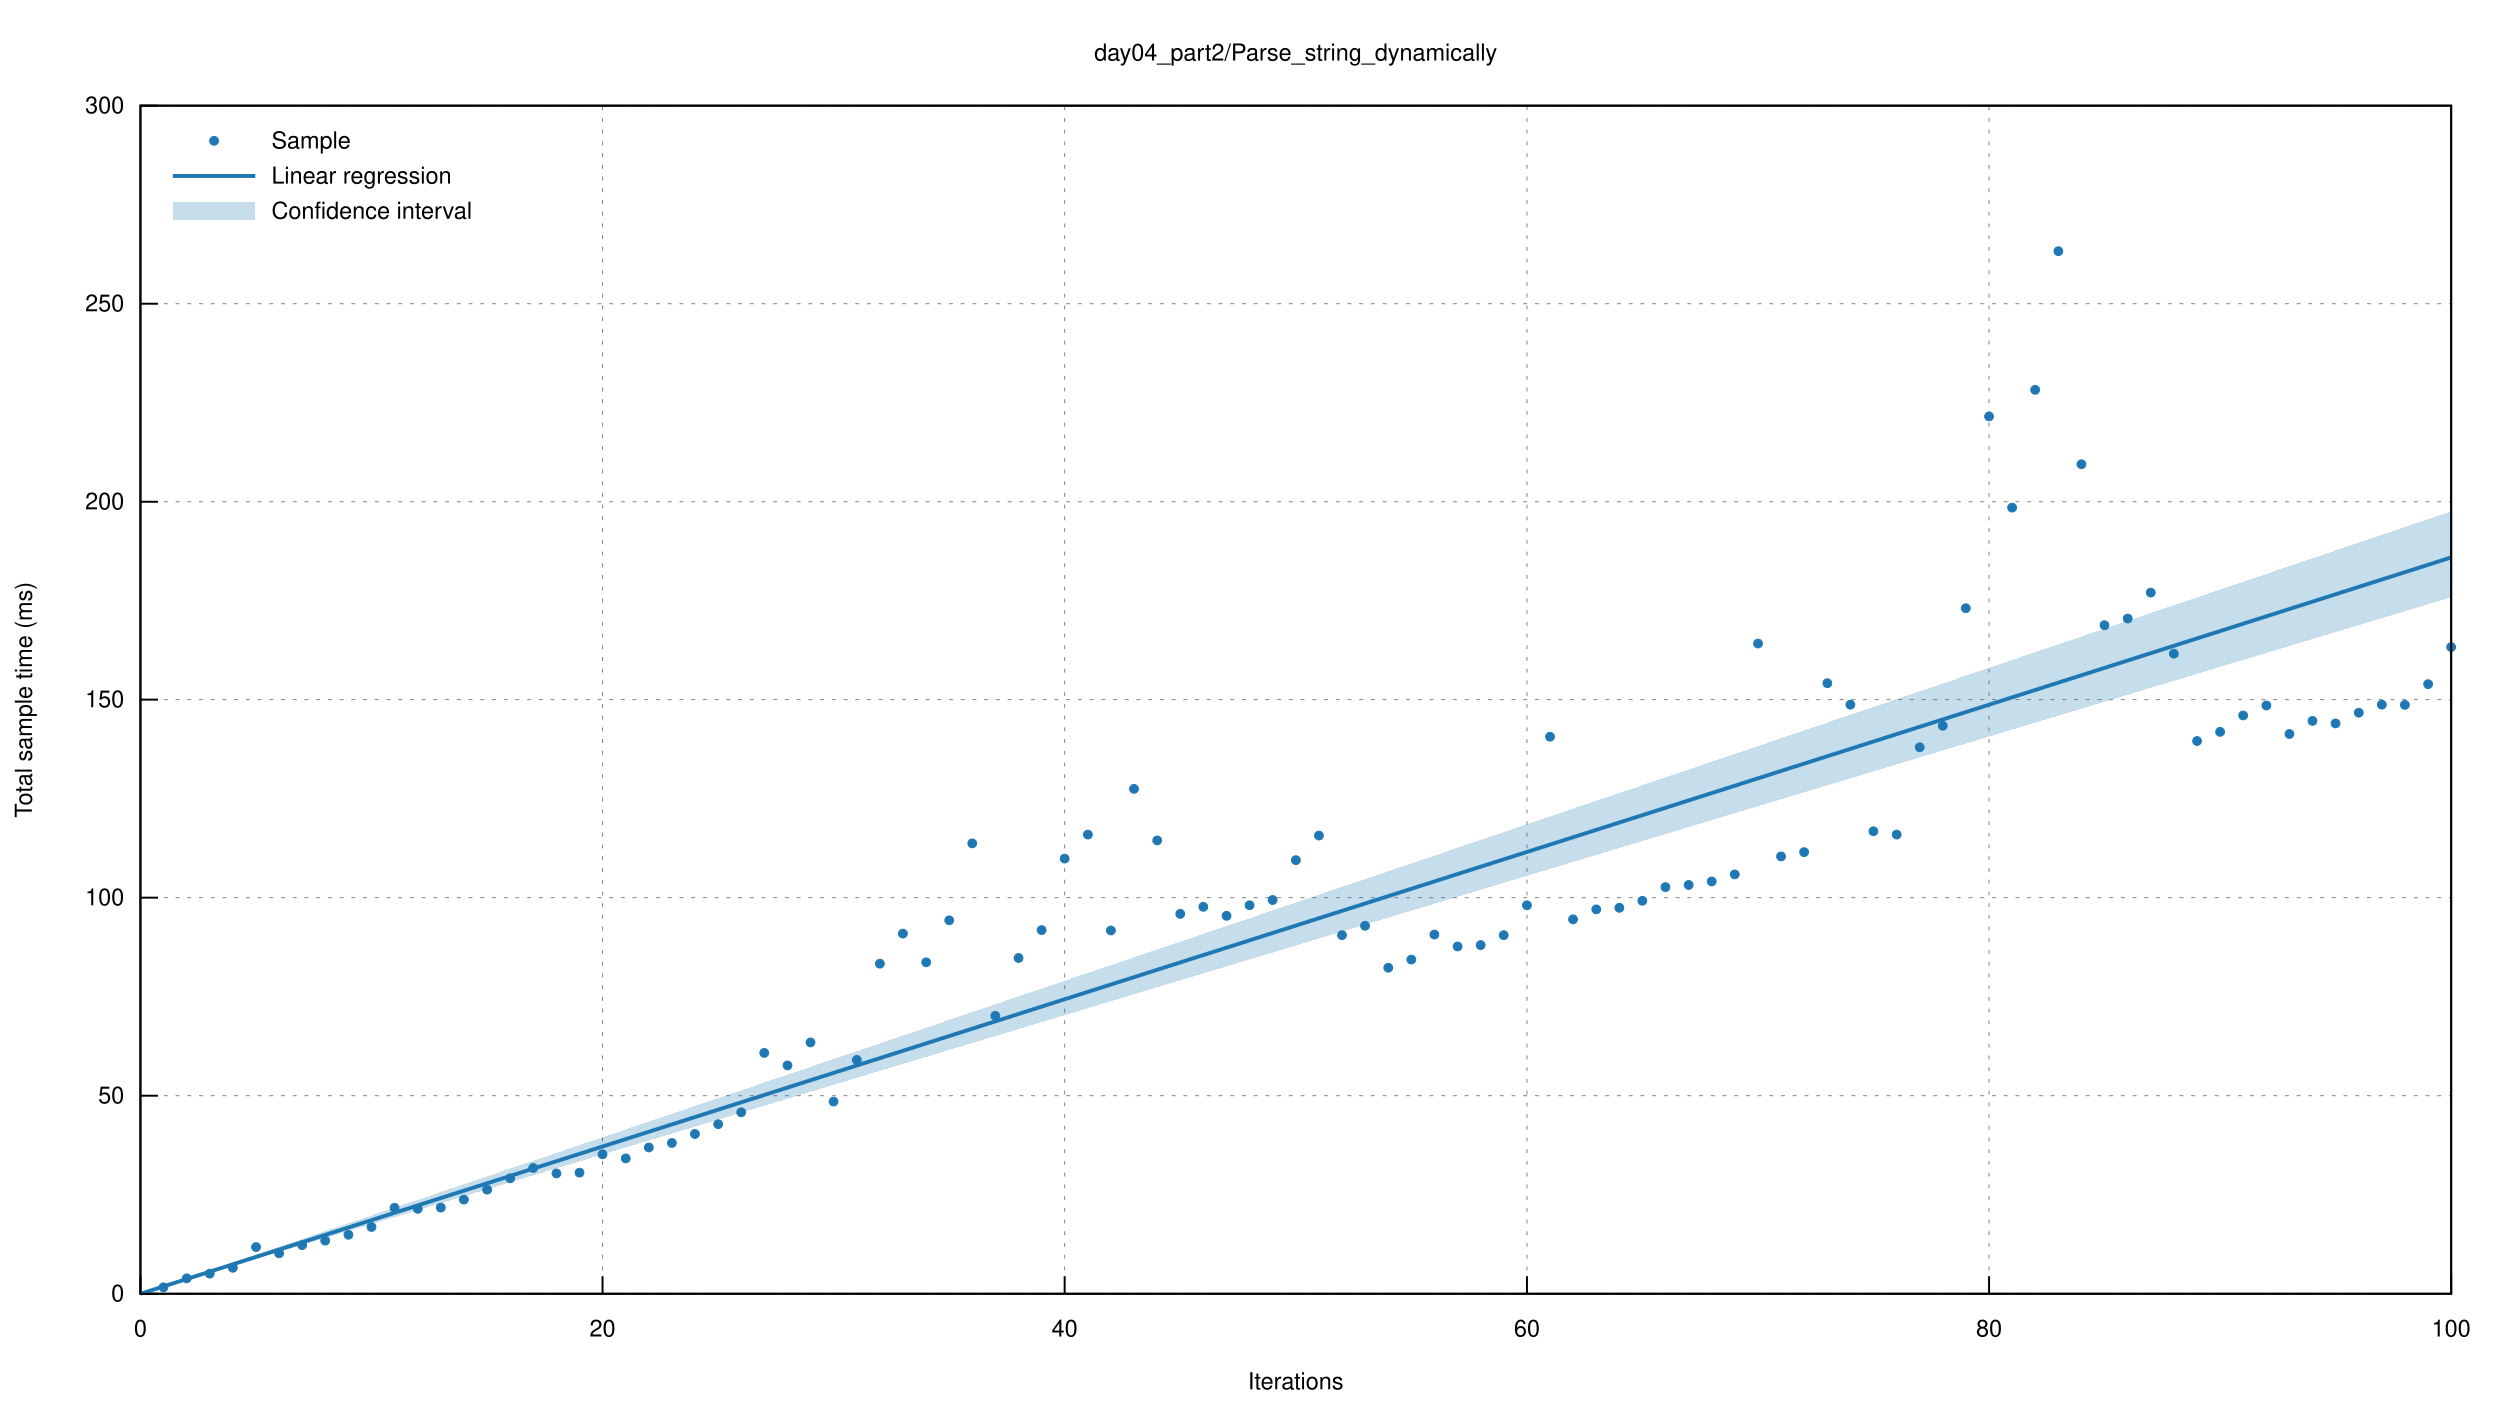
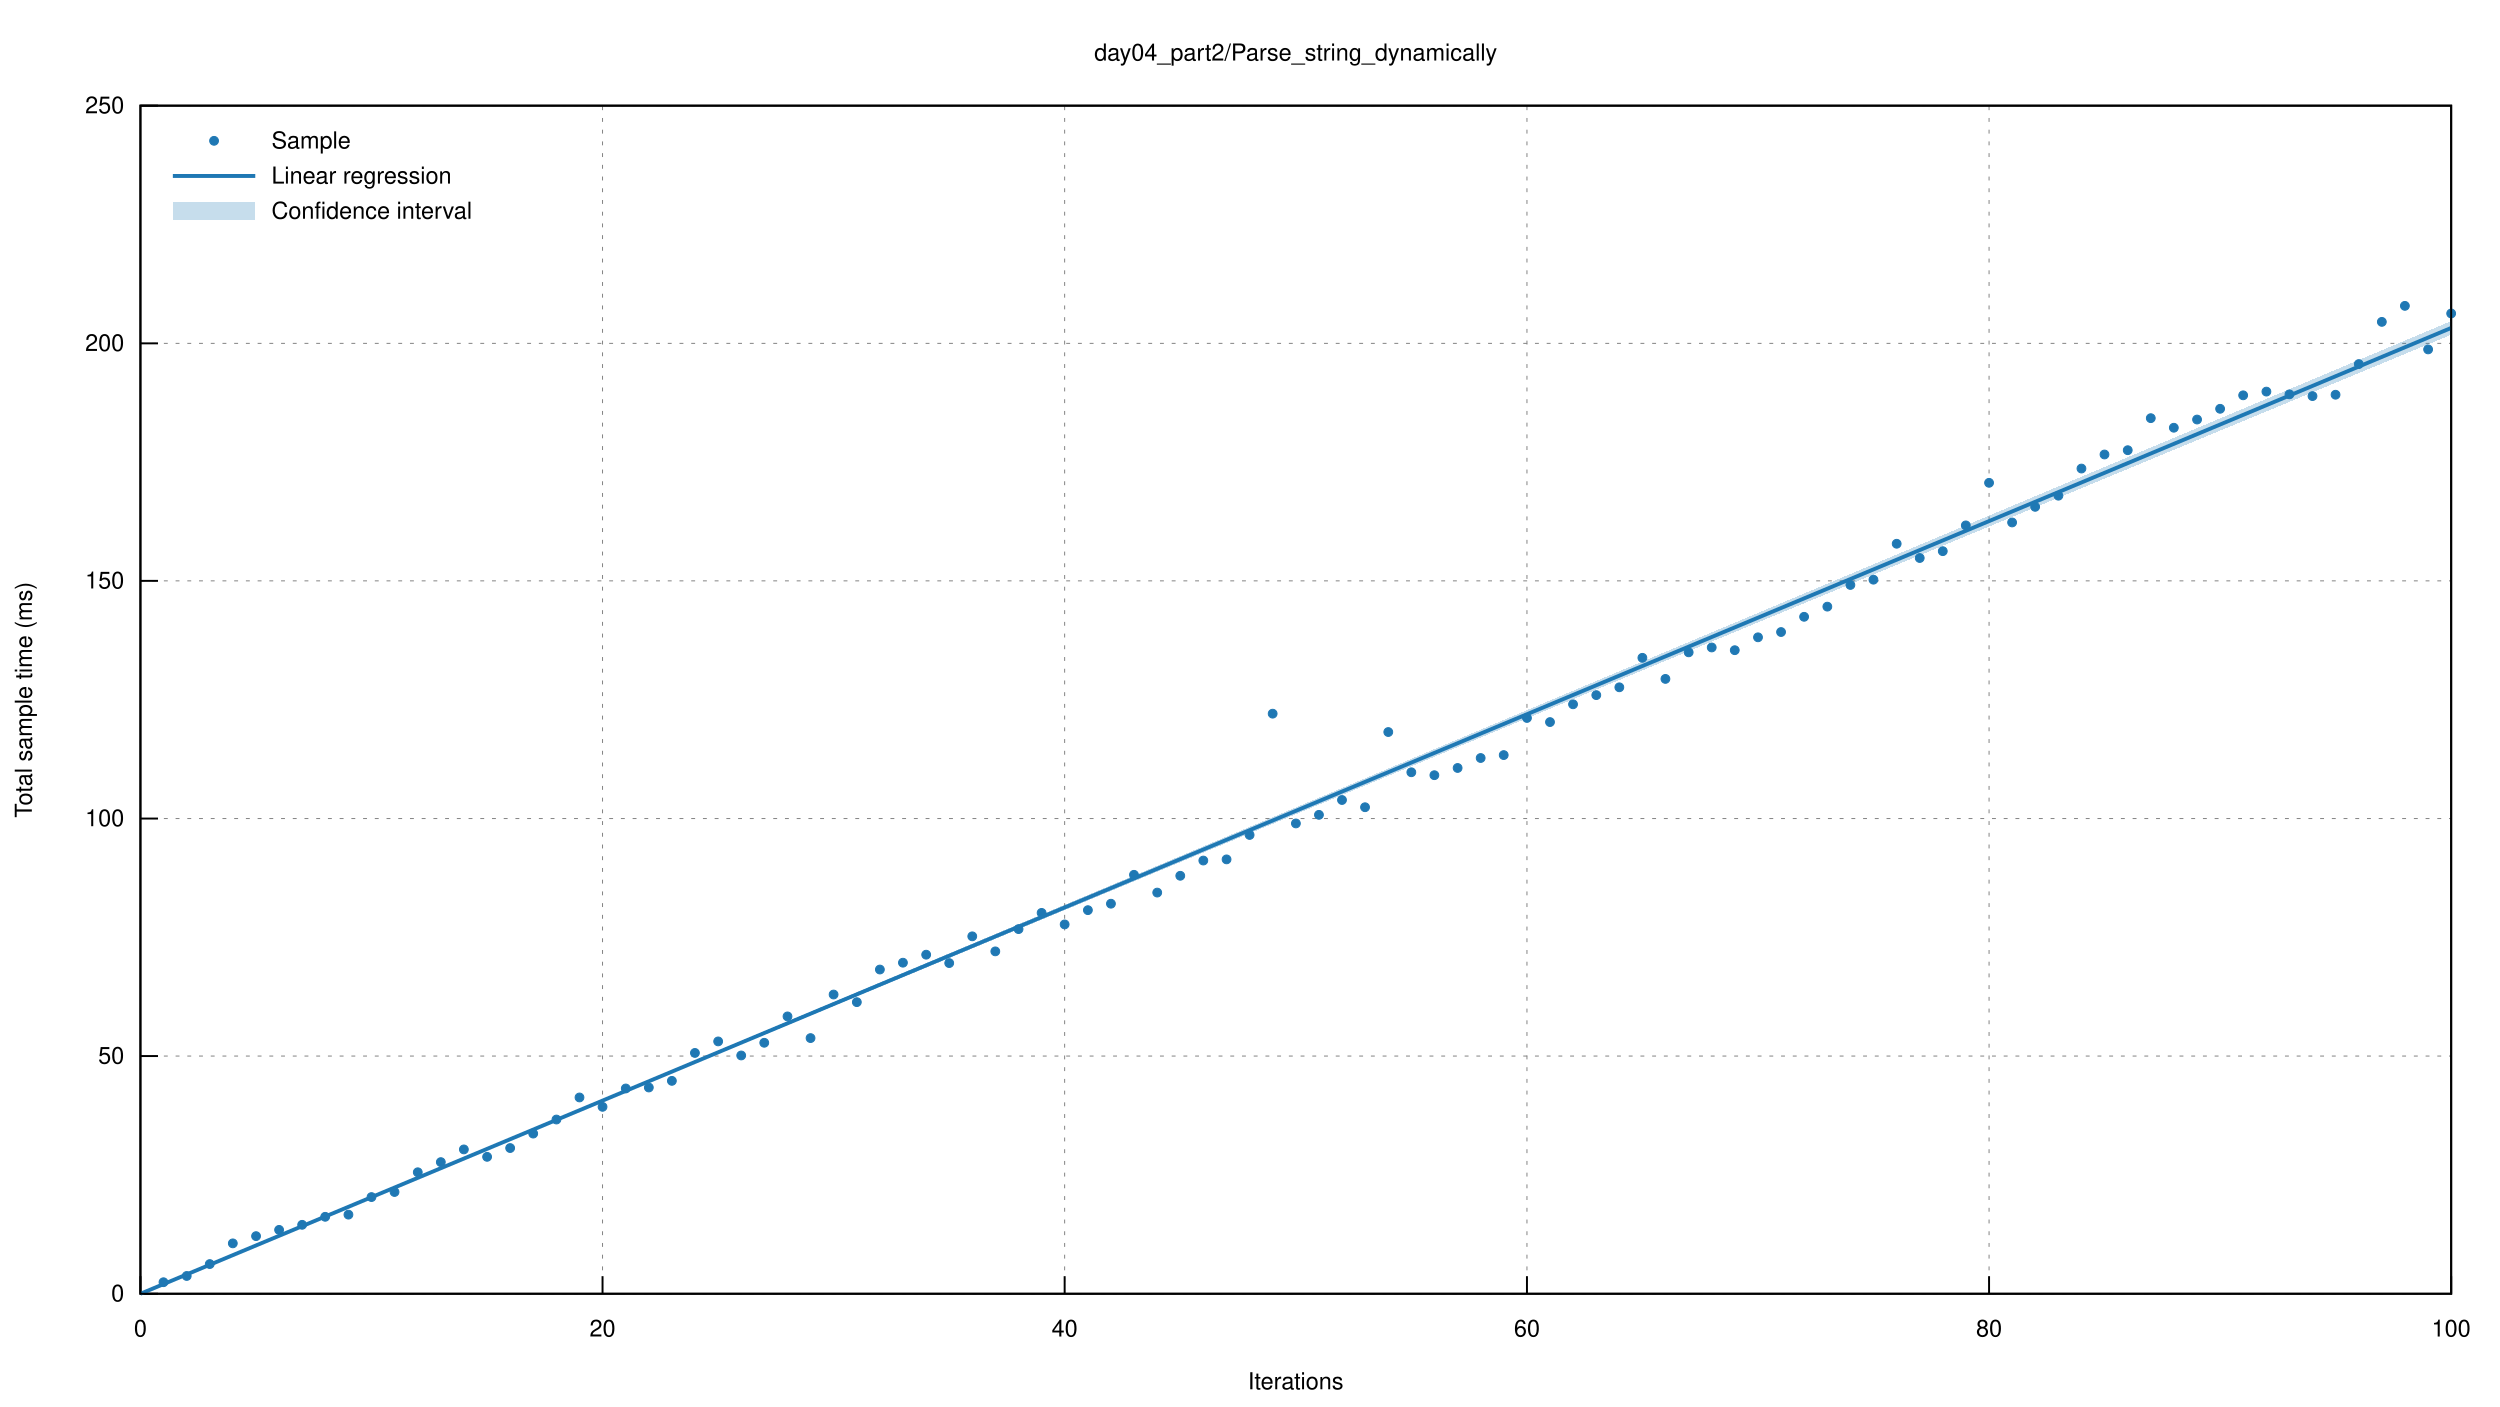
<svg xmlns="http://www.w3.org/2000/svg" xmlns:xlink="http://www.w3.org/1999/xlink" viewBox="0 0 1280 720">
  <g id="gnuplot_canvas">
    <rect x="0" y="0" width="1280" height="720" fill="none" />
    <defs>
      <circle id="gpDot" r="0.5" stroke-width="0.5" stroke="currentColor" />
      <path id="gpPt0" stroke-width="0.222" stroke="currentColor" d="M-1,0 h2 M0,-1 v2" />
      <path id="gpPt1" stroke-width="0.222" stroke="currentColor" d="M-1,-1 L1,1 M1,-1 L-1,1" />
      <path id="gpPt2" stroke-width="0.222" stroke="currentColor" d="M-1,0 L1,0 M0,-1 L0,1 M-1,-1 L1,1 M-1,1 L1,-1" />
      <rect id="gpPt3" stroke-width="0.222" stroke="currentColor" x="-1" y="-1" width="2" height="2" />
      <rect id="gpPt4" stroke-width="0.222" stroke="currentColor" fill="currentColor" x="-1" y="-1" width="2" height="2" />
      <circle id="gpPt5" stroke-width="0.222" stroke="currentColor" cx="0" cy="0" r="1" />
      <use xlink:href="#gpPt5" id="gpPt6" fill="currentColor" stroke="none" />
      <path id="gpPt7" stroke-width="0.222" stroke="currentColor" d="M0,-1.33 L-1.33,0.67 L1.33,0.67 z" />
      <use xlink:href="#gpPt7" id="gpPt8" fill="currentColor" stroke="none" />
      <use xlink:href="#gpPt7" id="gpPt9" stroke="currentColor" transform="rotate(180)" />
      <use xlink:href="#gpPt9" id="gpPt10" fill="currentColor" stroke="none" />
      <use xlink:href="#gpPt3" id="gpPt11" stroke="currentColor" transform="rotate(45)" />
      <use xlink:href="#gpPt11" id="gpPt12" fill="currentColor" stroke="none" />
      <path id="gpPt13" stroke-width="0.222" stroke="currentColor" d="M0,1.330 L1.265,0.411 L0.782,-1.067 L-0.782,-1.076 L-1.265,0.411 z" />
      <use xlink:href="#gpPt13" id="gpPt14" fill="currentColor" stroke="none" />
      <filter id="textbox" filterUnits="objectBoundingBox" x="0" y="0" height="1" width="1">
        <feFlood flood-color="white" flood-opacity="1" result="bgnd" />
        <feComposite in="SourceGraphic" in2="bgnd" operator="atop" />
      </filter>
      <filter id="greybox" filterUnits="objectBoundingBox" x="0" y="0" height="1" width="1">
        <feFlood flood-color="lightgrey" flood-opacity="1" result="grey" />
        <feComposite in="SourceGraphic" in2="grey" operator="atop" />
      </filter>
    </defs>
    <g fill="none" color="white" stroke="currentColor" stroke-width="1.00" stroke-linecap="butt" stroke-linejoin="miter">
</g>
    <g fill="none" color="black" stroke="currentColor" stroke-width="1.00" stroke-linecap="butt" stroke-linejoin="miter">
</g>
    <g fill="none" color="black" stroke="black" stroke-width="0.50" stroke-linecap="butt" stroke-linejoin="miter">
</g>
    <g fill="none" color="gray" stroke="currentColor" stroke-width="0.50" stroke-linecap="butt" stroke-linejoin="miter">
      <path stroke="gray" stroke-dasharray="2,4" class="gridline" d="M71.9,662.4 L1255.0,662.4  " />
    </g>
    <g fill="none" color="gray" stroke="gray" stroke-width="1.00" stroke-linecap="butt" stroke-linejoin="miter">
</g>
    <g fill="none" color="black" stroke="currentColor" stroke-width="1.00" stroke-linecap="butt" stroke-linejoin="miter">
      <path stroke="black" d="M71.9,662.4 L80.9,662.4  " />
      <g transform="translate(63.6,666.3)" stroke="none" fill="black" font-family="Helvetica" font-size="12.00" text-anchor="end">
        <text>
          <tspan font-family="Helvetica"> 0</tspan>
        </text>
      </g>
    </g>
    <g fill="none" color="black" stroke="currentColor" stroke-width="1.00" stroke-linecap="butt" stroke-linejoin="miter">
</g>
    <g fill="none" color="black" stroke="black" stroke-width="0.50" stroke-linecap="butt" stroke-linejoin="miter">
</g>
    <g fill="none" color="gray" stroke="currentColor" stroke-width="0.50" stroke-linecap="butt" stroke-linejoin="miter">
-       <path stroke="gray" stroke-dasharray="2,4" class="gridline" d="M71.9,561.0 L1255.0,561.0  " />
-     </g>
-     <g fill="none" color="gray" stroke="gray" stroke-width="1.00" stroke-linecap="butt" stroke-linejoin="miter">
- </g>
-     <g fill="none" color="black" stroke="currentColor" stroke-width="1.00" stroke-linecap="butt" stroke-linejoin="miter">
-       <path stroke="black" d="M71.9,561.0 L80.9,561.0  " />
-       <g transform="translate(63.6,564.9)" stroke="none" fill="black" font-family="Helvetica" font-size="12.00" text-anchor="end">
+       <path stroke="gray" stroke-dasharray="2,4" class="gridline" d="M71.9,540.7 L1255.0,540.7  " />
+     </g>
+     <g fill="none" color="gray" stroke="gray" stroke-width="1.00" stroke-linecap="butt" stroke-linejoin="miter">
+ </g>
+     <g fill="none" color="black" stroke="currentColor" stroke-width="1.00" stroke-linecap="butt" stroke-linejoin="miter">
+       <path stroke="black" d="M71.9,540.7 L80.9,540.7  " />
+       <g transform="translate(63.6,544.6)" stroke="none" fill="black" font-family="Helvetica" font-size="12.00" text-anchor="end">
        <text>
          <tspan font-family="Helvetica"> 50</tspan>
        </text>
      </g>
    </g>
    <g fill="none" color="black" stroke="currentColor" stroke-width="1.00" stroke-linecap="butt" stroke-linejoin="miter">
</g>
    <g fill="none" color="black" stroke="black" stroke-width="0.50" stroke-linecap="butt" stroke-linejoin="miter">
</g>
    <g fill="none" color="gray" stroke="currentColor" stroke-width="0.50" stroke-linecap="butt" stroke-linejoin="miter">
-       <path stroke="gray" stroke-dasharray="2,4" class="gridline" d="M71.9,459.6 L1255.0,459.6  " />
-     </g>
-     <g fill="none" color="gray" stroke="gray" stroke-width="1.00" stroke-linecap="butt" stroke-linejoin="miter">
- </g>
-     <g fill="none" color="black" stroke="currentColor" stroke-width="1.00" stroke-linecap="butt" stroke-linejoin="miter">
-       <path stroke="black" d="M71.9,459.6 L80.9,459.6  " />
-       <g transform="translate(63.6,463.5)" stroke="none" fill="black" font-family="Helvetica" font-size="12.00" text-anchor="end">
+       <path stroke="gray" stroke-dasharray="2,4" class="gridline" d="M71.9,419.1 L1255.0,419.1  " />
+     </g>
+     <g fill="none" color="gray" stroke="gray" stroke-width="1.00" stroke-linecap="butt" stroke-linejoin="miter">
+ </g>
+     <g fill="none" color="black" stroke="currentColor" stroke-width="1.00" stroke-linecap="butt" stroke-linejoin="miter">
+       <path stroke="black" d="M71.9,419.1 L80.9,419.1  " />
+       <g transform="translate(63.6,423.0)" stroke="none" fill="black" font-family="Helvetica" font-size="12.00" text-anchor="end">
        <text>
          <tspan font-family="Helvetica"> 100</tspan>
        </text>
      </g>
    </g>
    <g fill="none" color="black" stroke="currentColor" stroke-width="1.00" stroke-linecap="butt" stroke-linejoin="miter">
</g>
    <g fill="none" color="black" stroke="black" stroke-width="0.50" stroke-linecap="butt" stroke-linejoin="miter">
</g>
    <g fill="none" color="gray" stroke="currentColor" stroke-width="0.50" stroke-linecap="butt" stroke-linejoin="miter">
-       <path stroke="gray" stroke-dasharray="2,4" class="gridline" d="M71.9,358.2 L1255.0,358.2  " />
-     </g>
-     <g fill="none" color="gray" stroke="gray" stroke-width="1.00" stroke-linecap="butt" stroke-linejoin="miter">
- </g>
-     <g fill="none" color="black" stroke="currentColor" stroke-width="1.00" stroke-linecap="butt" stroke-linejoin="miter">
-       <path stroke="black" d="M71.9,358.2 L80.9,358.2  " />
-       <g transform="translate(63.6,362.1)" stroke="none" fill="black" font-family="Helvetica" font-size="12.00" text-anchor="end">
+       <path stroke="gray" stroke-dasharray="2,4" class="gridline" d="M71.9,297.4 L1255.0,297.4  " />
+     </g>
+     <g fill="none" color="gray" stroke="gray" stroke-width="1.00" stroke-linecap="butt" stroke-linejoin="miter">
+ </g>
+     <g fill="none" color="black" stroke="currentColor" stroke-width="1.00" stroke-linecap="butt" stroke-linejoin="miter">
+       <path stroke="black" d="M71.9,297.4 L80.9,297.4  " />
+       <g transform="translate(63.6,301.3)" stroke="none" fill="black" font-family="Helvetica" font-size="12.00" text-anchor="end">
        <text>
          <tspan font-family="Helvetica"> 150</tspan>
        </text>
      </g>
    </g>
    <g fill="none" color="black" stroke="currentColor" stroke-width="1.00" stroke-linecap="butt" stroke-linejoin="miter">
</g>
    <g fill="none" color="black" stroke="black" stroke-width="0.50" stroke-linecap="butt" stroke-linejoin="miter">
</g>
    <g fill="none" color="gray" stroke="currentColor" stroke-width="0.50" stroke-linecap="butt" stroke-linejoin="miter">
-       <path stroke="gray" stroke-dasharray="2,4" class="gridline" d="M71.9,256.9 L1255.0,256.9  " />
-     </g>
-     <g fill="none" color="gray" stroke="gray" stroke-width="1.00" stroke-linecap="butt" stroke-linejoin="miter">
- </g>
-     <g fill="none" color="black" stroke="currentColor" stroke-width="1.00" stroke-linecap="butt" stroke-linejoin="miter">
-       <path stroke="black" d="M71.9,256.9 L80.9,256.9  " />
-       <g transform="translate(63.6,260.8)" stroke="none" fill="black" font-family="Helvetica" font-size="12.00" text-anchor="end">
+       <path stroke="gray" stroke-dasharray="2,4" class="gridline" d="M71.9,175.8 L1255.0,175.8  " />
+     </g>
+     <g fill="none" color="gray" stroke="gray" stroke-width="1.00" stroke-linecap="butt" stroke-linejoin="miter">
+ </g>
+     <g fill="none" color="black" stroke="currentColor" stroke-width="1.00" stroke-linecap="butt" stroke-linejoin="miter">
+       <path stroke="black" d="M71.9,175.8 L80.9,175.8  " />
+       <g transform="translate(63.6,179.7)" stroke="none" fill="black" font-family="Helvetica" font-size="12.00" text-anchor="end">
        <text>
          <tspan font-family="Helvetica"> 200</tspan>
-         </text>
-       </g>
-     </g>
-     <g fill="none" color="black" stroke="currentColor" stroke-width="1.00" stroke-linecap="butt" stroke-linejoin="miter">
- </g>
-     <g fill="none" color="black" stroke="black" stroke-width="0.50" stroke-linecap="butt" stroke-linejoin="miter">
- </g>
-     <g fill="none" color="gray" stroke="currentColor" stroke-width="0.50" stroke-linecap="butt" stroke-linejoin="miter">
-       <path stroke="gray" stroke-dasharray="2,4" class="gridline" d="M71.9,155.5 L1255.0,155.5  " />
-     </g>
-     <g fill="none" color="gray" stroke="gray" stroke-width="1.00" stroke-linecap="butt" stroke-linejoin="miter">
- </g>
-     <g fill="none" color="black" stroke="currentColor" stroke-width="1.00" stroke-linecap="butt" stroke-linejoin="miter">
-       <path stroke="black" d="M71.9,155.5 L80.9,155.5  " />
-       <g transform="translate(63.6,159.4)" stroke="none" fill="black" font-family="Helvetica" font-size="12.00" text-anchor="end">
-         <text>
-           <tspan font-family="Helvetica"> 250</tspan>
        </text>
      </g>
    </g>
    <g fill="none" color="black" stroke="currentColor" stroke-width="1.00" stroke-linecap="butt" stroke-linejoin="miter">
</g>
    <g fill="none" color="black" stroke="black" stroke-width="0.50" stroke-linecap="butt" stroke-linejoin="miter">
</g>
    <g fill="none" color="gray" stroke="currentColor" stroke-width="0.50" stroke-linecap="butt" stroke-linejoin="miter">
      <path stroke="gray" stroke-dasharray="2,4" class="gridline" d="M71.9,54.1 L1255.0,54.1  " />
    </g>
    <g fill="none" color="gray" stroke="gray" stroke-width="1.00" stroke-linecap="butt" stroke-linejoin="miter">
</g>
    <g fill="none" color="black" stroke="currentColor" stroke-width="1.00" stroke-linecap="butt" stroke-linejoin="miter">
      <path stroke="black" d="M71.9,54.1 L80.9,54.1  " />
      <g transform="translate(63.6,58.0)" stroke="none" fill="black" font-family="Helvetica" font-size="12.00" text-anchor="end">
        <text>
-           <tspan font-family="Helvetica"> 300</tspan>
+           <tspan font-family="Helvetica"> 250</tspan>
        </text>
      </g>
    </g>
    <g fill="none" color="black" stroke="currentColor" stroke-width="1.00" stroke-linecap="butt" stroke-linejoin="miter">
</g>
    <g fill="none" color="black" stroke="black" stroke-width="0.50" stroke-linecap="butt" stroke-linejoin="miter">
</g>
    <g fill="none" color="gray" stroke="currentColor" stroke-width="0.50" stroke-linecap="butt" stroke-linejoin="miter">
      <path stroke="gray" stroke-dasharray="2,4" class="gridline" d="M71.9,662.4 L71.9,54.1  " />
    </g>
    <g fill="none" color="gray" stroke="gray" stroke-width="1.00" stroke-linecap="butt" stroke-linejoin="miter">
</g>
    <g fill="none" color="black" stroke="currentColor" stroke-width="1.00" stroke-linecap="butt" stroke-linejoin="miter">
      <path stroke="black" d="M71.9,662.4 L71.9,653.4  " />
      <g transform="translate(71.9,684.3)" stroke="none" fill="black" font-family="Helvetica" font-size="12.00" text-anchor="middle">
        <text>
          <tspan font-family="Helvetica"> 0</tspan>
        </text>
      </g>
    </g>
    <g fill="none" color="black" stroke="currentColor" stroke-width="1.00" stroke-linecap="butt" stroke-linejoin="miter">
</g>
    <g fill="none" color="black" stroke="black" stroke-width="0.50" stroke-linecap="butt" stroke-linejoin="miter">
</g>
    <g fill="none" color="gray" stroke="currentColor" stroke-width="0.50" stroke-linecap="butt" stroke-linejoin="miter">
      <path stroke="gray" stroke-dasharray="2,4" class="gridline" d="M308.5,662.4 L308.5,54.1  " />
    </g>
    <g fill="none" color="gray" stroke="gray" stroke-width="1.00" stroke-linecap="butt" stroke-linejoin="miter">
</g>
    <g fill="none" color="black" stroke="currentColor" stroke-width="1.00" stroke-linecap="butt" stroke-linejoin="miter">
      <path stroke="black" d="M308.5,662.4 L308.5,653.4  " />
      <g transform="translate(308.5,684.3)" stroke="none" fill="black" font-family="Helvetica" font-size="12.00" text-anchor="middle">
        <text>
          <tspan font-family="Helvetica"> 20</tspan>
        </text>
      </g>
    </g>
    <g fill="none" color="black" stroke="currentColor" stroke-width="1.00" stroke-linecap="butt" stroke-linejoin="miter">
</g>
    <g fill="none" color="black" stroke="black" stroke-width="0.50" stroke-linecap="butt" stroke-linejoin="miter">
</g>
    <g fill="none" color="gray" stroke="currentColor" stroke-width="0.50" stroke-linecap="butt" stroke-linejoin="miter">
      <path stroke="gray" stroke-dasharray="2,4" class="gridline" d="M545.1,662.4 L545.1,54.1  " />
    </g>
    <g fill="none" color="gray" stroke="gray" stroke-width="1.00" stroke-linecap="butt" stroke-linejoin="miter">
</g>
    <g fill="none" color="black" stroke="currentColor" stroke-width="1.00" stroke-linecap="butt" stroke-linejoin="miter">
      <path stroke="black" d="M545.1,662.4 L545.1,653.4  " />
      <g transform="translate(545.1,684.3)" stroke="none" fill="black" font-family="Helvetica" font-size="12.00" text-anchor="middle">
        <text>
          <tspan font-family="Helvetica"> 40</tspan>
        </text>
      </g>
    </g>
    <g fill="none" color="black" stroke="currentColor" stroke-width="1.00" stroke-linecap="butt" stroke-linejoin="miter">
</g>
    <g fill="none" color="black" stroke="black" stroke-width="0.50" stroke-linecap="butt" stroke-linejoin="miter">
</g>
    <g fill="none" color="gray" stroke="currentColor" stroke-width="0.50" stroke-linecap="butt" stroke-linejoin="miter">
      <path stroke="gray" stroke-dasharray="2,4" class="gridline" d="M781.8,662.4 L781.8,54.1  " />
    </g>
    <g fill="none" color="gray" stroke="gray" stroke-width="1.00" stroke-linecap="butt" stroke-linejoin="miter">
</g>
    <g fill="none" color="black" stroke="currentColor" stroke-width="1.00" stroke-linecap="butt" stroke-linejoin="miter">
      <path stroke="black" d="M781.8,662.4 L781.8,653.4  " />
      <g transform="translate(781.8,684.3)" stroke="none" fill="black" font-family="Helvetica" font-size="12.00" text-anchor="middle">
        <text>
          <tspan font-family="Helvetica"> 60</tspan>
        </text>
      </g>
    </g>
    <g fill="none" color="black" stroke="currentColor" stroke-width="1.00" stroke-linecap="butt" stroke-linejoin="miter">
</g>
    <g fill="none" color="black" stroke="black" stroke-width="0.50" stroke-linecap="butt" stroke-linejoin="miter">
</g>
    <g fill="none" color="gray" stroke="currentColor" stroke-width="0.50" stroke-linecap="butt" stroke-linejoin="miter">
      <path stroke="gray" stroke-dasharray="2,4" class="gridline" d="M1018.4,662.4 L1018.4,54.1  " />
    </g>
    <g fill="none" color="gray" stroke="gray" stroke-width="1.00" stroke-linecap="butt" stroke-linejoin="miter">
</g>
    <g fill="none" color="black" stroke="currentColor" stroke-width="1.00" stroke-linecap="butt" stroke-linejoin="miter">
      <path stroke="black" d="M1018.4,662.4 L1018.4,653.4  " />
      <g transform="translate(1018.4,684.3)" stroke="none" fill="black" font-family="Helvetica" font-size="12.00" text-anchor="middle">
        <text>
          <tspan font-family="Helvetica"> 80</tspan>
        </text>
      </g>
    </g>
    <g fill="none" color="black" stroke="currentColor" stroke-width="1.00" stroke-linecap="butt" stroke-linejoin="miter">
</g>
    <g fill="none" color="black" stroke="black" stroke-width="0.50" stroke-linecap="butt" stroke-linejoin="miter">
</g>
    <g fill="none" color="gray" stroke="currentColor" stroke-width="0.50" stroke-linecap="butt" stroke-linejoin="miter">
      <path stroke="gray" stroke-dasharray="2,4" class="gridline" d="M1255.0,662.4 L1255.0,54.1  " />
    </g>
    <g fill="none" color="gray" stroke="gray" stroke-width="1.00" stroke-linecap="butt" stroke-linejoin="miter">
</g>
    <g fill="none" color="black" stroke="currentColor" stroke-width="1.00" stroke-linecap="butt" stroke-linejoin="miter">
      <path stroke="black" d="M1255.0,662.4 L1255.0,653.4  " />
      <g transform="translate(1255.0,684.3)" stroke="none" fill="black" font-family="Helvetica" font-size="12.00" text-anchor="middle">
        <text>
          <tspan font-family="Helvetica"> 100</tspan>
        </text>
      </g>
    </g>
    <g fill="none" color="black" stroke="currentColor" stroke-width="1.00" stroke-linecap="butt" stroke-linejoin="miter">
</g>
    <g fill="none" color="black" stroke="currentColor" stroke-width="1.00" stroke-linecap="butt" stroke-linejoin="miter">
      <path stroke="black" d="M71.9,54.1 L71.9,662.4 L1255.0,662.4 L1255.0,54.1 L71.9,54.1 Z  " />
    </g>
    <g fill="none" color="black" stroke="currentColor" stroke-width="1.00" stroke-linecap="butt" stroke-linejoin="miter">
      <g transform="translate(16.3,358.3) rotate(270)" stroke="none" fill="black" font-family="Helvetica" font-size="12.00" text-anchor="middle">
        <text>
          <tspan font-family="Helvetica">Total sample time (ms)</tspan>
        </text>
      </g>
    </g>
    <g fill="none" color="black" stroke="currentColor" stroke-width="1.00" stroke-linecap="butt" stroke-linejoin="miter">
      <g transform="translate(663.4,711.3)" stroke="none" fill="black" font-family="Helvetica" font-size="12.00" text-anchor="middle">
        <text>
          <tspan font-family="Helvetica">Iterations</tspan>
        </text>
      </g>
    </g>
    <g fill="none" color="black" stroke="currentColor" stroke-width="1.00" stroke-linecap="butt" stroke-linejoin="miter">
      <g transform="translate(663.4,31.0)" stroke="none" fill="black" font-family="Helvetica" font-size="12.00" text-anchor="middle">
        <text>
          <tspan font-family="Helvetica">day04_part2/Parse_string_dynamically</tspan>
        </text>
      </g>
    </g>
    <g id="gnuplot_plot_1">
      <g fill="none" color="black" stroke="currentColor" stroke-width="1.00" stroke-linecap="butt" stroke-linejoin="miter">
        <g transform="translate(139.0,76.0)" stroke="none" fill="black" font-family="Helvetica" font-size="12.00" text-anchor="start">
          <text>
            <tspan font-family="Helvetica">Sample</tspan>
          </text>
        </g>
      </g>
      <g fill="none" color="black" stroke="currentColor" stroke-width="1.00" stroke-linecap="butt" stroke-linejoin="miter">
-         <use xlink:href="#gpPt6" transform="translate(83.7,659.1) scale(2.25)" color="rgb( 31, 120, 180)" />
-         <use xlink:href="#gpPt6" transform="translate(95.6,654.5) scale(2.25)" color="rgb( 31, 120, 180)" />
-         <use xlink:href="#gpPt6" transform="translate(107.4,652.1) scale(2.25)" color="rgb( 31, 120, 180)" />
-         <use xlink:href="#gpPt6" transform="translate(119.2,649.1) scale(2.25)" color="rgb( 31, 120, 180)" />
-         <use xlink:href="#gpPt6" transform="translate(131.1,638.5) scale(2.25)" color="rgb( 31, 120, 180)" />
-         <use xlink:href="#gpPt6" transform="translate(142.9,641.7) scale(2.25)" color="rgb( 31, 120, 180)" />
-         <use xlink:href="#gpPt6" transform="translate(154.7,637.5) scale(2.25)" color="rgb( 31, 120, 180)" />
-         <use xlink:href="#gpPt6" transform="translate(166.5,635.2) scale(2.25)" color="rgb( 31, 120, 180)" />
-         <use xlink:href="#gpPt6" transform="translate(178.4,632.2) scale(2.25)" color="rgb( 31, 120, 180)" />
-         <use xlink:href="#gpPt6" transform="translate(190.2,628.2) scale(2.25)" color="rgb( 31, 120, 180)" />
-         <use xlink:href="#gpPt6" transform="translate(202.0,618.4) scale(2.25)" color="rgb( 31, 120, 180)" />
-         <use xlink:href="#gpPt6" transform="translate(213.9,618.9) scale(2.25)" color="rgb( 31, 120, 180)" />
-         <use xlink:href="#gpPt6" transform="translate(225.7,618.3) scale(2.25)" color="rgb( 31, 120, 180)" />
-         <use xlink:href="#gpPt6" transform="translate(237.5,614.2) scale(2.25)" color="rgb( 31, 120, 180)" />
-         <use xlink:href="#gpPt6" transform="translate(249.4,609.1) scale(2.25)" color="rgb( 31, 120, 180)" />
-         <use xlink:href="#gpPt6" transform="translate(261.2,603.3) scale(2.25)" color="rgb( 31, 120, 180)" />
-         <use xlink:href="#gpPt6" transform="translate(273.0,598.0) scale(2.25)" color="rgb( 31, 120, 180)" />
-         <use xlink:href="#gpPt6" transform="translate(284.9,600.8) scale(2.25)" color="rgb( 31, 120, 180)" />
-         <use xlink:href="#gpPt6" transform="translate(296.7,600.4) scale(2.25)" color="rgb( 31, 120, 180)" />
-         <use xlink:href="#gpPt6" transform="translate(308.5,591.0) scale(2.25)" color="rgb( 31, 120, 180)" />
-         <use xlink:href="#gpPt6" transform="translate(320.4,593.1) scale(2.25)" color="rgb( 31, 120, 180)" />
-         <use xlink:href="#gpPt6" transform="translate(332.2,587.5) scale(2.25)" color="rgb( 31, 120, 180)" />
-         <use xlink:href="#gpPt6" transform="translate(344.0,585.2) scale(2.25)" color="rgb( 31, 120, 180)" />
-         <use xlink:href="#gpPt6" transform="translate(355.8,580.6) scale(2.25)" color="rgb( 31, 120, 180)" />
-         <use xlink:href="#gpPt6" transform="translate(367.7,575.6) scale(2.25)" color="rgb( 31, 120, 180)" />
-         <use xlink:href="#gpPt6" transform="translate(379.5,569.5) scale(2.25)" color="rgb( 31, 120, 180)" />
-         <use xlink:href="#gpPt6" transform="translate(391.3,539.1) scale(2.25)" color="rgb( 31, 120, 180)" />
-         <use xlink:href="#gpPt6" transform="translate(403.2,545.5) scale(2.25)" color="rgb( 31, 120, 180)" />
-         <use xlink:href="#gpPt6" transform="translate(415.0,533.7) scale(2.25)" color="rgb( 31, 120, 180)" />
-         <use xlink:href="#gpPt6" transform="translate(426.8,564.0) scale(2.25)" color="rgb( 31, 120, 180)" />
-         <use xlink:href="#gpPt6" transform="translate(438.7,542.7) scale(2.25)" color="rgb( 31, 120, 180)" />
-         <use xlink:href="#gpPt6" transform="translate(450.5,493.4) scale(2.25)" color="rgb( 31, 120, 180)" />
-         <use xlink:href="#gpPt6" transform="translate(462.3,478.0) scale(2.25)" color="rgb( 31, 120, 180)" />
-         <use xlink:href="#gpPt6" transform="translate(474.2,492.7) scale(2.25)" color="rgb( 31, 120, 180)" />
-         <use xlink:href="#gpPt6" transform="translate(486.0,471.2) scale(2.25)" color="rgb( 31, 120, 180)" />
-         <use xlink:href="#gpPt6" transform="translate(497.8,431.8) scale(2.25)" color="rgb( 31, 120, 180)" />
-         <use xlink:href="#gpPt6" transform="translate(509.6,520.1) scale(2.25)" color="rgb( 31, 120, 180)" />
-         <use xlink:href="#gpPt6" transform="translate(521.5,490.5) scale(2.25)" color="rgb( 31, 120, 180)" />
-         <use xlink:href="#gpPt6" transform="translate(533.3,476.2) scale(2.25)" color="rgb( 31, 120, 180)" />
-         <use xlink:href="#gpPt6" transform="translate(545.1,439.6) scale(2.25)" color="rgb( 31, 120, 180)" />
-         <use xlink:href="#gpPt6" transform="translate(557.0,427.3) scale(2.25)" color="rgb( 31, 120, 180)" />
-         <use xlink:href="#gpPt6" transform="translate(568.8,476.4) scale(2.25)" color="rgb( 31, 120, 180)" />
-         <use xlink:href="#gpPt6" transform="translate(580.6,403.9) scale(2.25)" color="rgb( 31, 120, 180)" />
-         <use xlink:href="#gpPt6" transform="translate(592.5,430.3) scale(2.25)" color="rgb( 31, 120, 180)" />
-         <use xlink:href="#gpPt6" transform="translate(604.3,467.9) scale(2.25)" color="rgb( 31, 120, 180)" />
-         <use xlink:href="#gpPt6" transform="translate(616.1,464.3) scale(2.25)" color="rgb( 31, 120, 180)" />
-         <use xlink:href="#gpPt6" transform="translate(628.0,468.9) scale(2.25)" color="rgb( 31, 120, 180)" />
-         <use xlink:href="#gpPt6" transform="translate(639.8,463.5) scale(2.25)" color="rgb( 31, 120, 180)" />
-         <use xlink:href="#gpPt6" transform="translate(651.6,460.8) scale(2.25)" color="rgb( 31, 120, 180)" />
-         <use xlink:href="#gpPt6" transform="translate(663.5,440.4) scale(2.25)" color="rgb( 31, 120, 180)" />
-         <use xlink:href="#gpPt6" transform="translate(675.3,427.8) scale(2.25)" color="rgb( 31, 120, 180)" />
-         <use xlink:href="#gpPt6" transform="translate(687.1,478.8) scale(2.25)" color="rgb( 31, 120, 180)" />
-         <use xlink:href="#gpPt6" transform="translate(698.9,474.0) scale(2.25)" color="rgb( 31, 120, 180)" />
-         <use xlink:href="#gpPt6" transform="translate(710.8,495.5) scale(2.25)" color="rgb( 31, 120, 180)" />
-         <use xlink:href="#gpPt6" transform="translate(722.6,491.3) scale(2.25)" color="rgb( 31, 120, 180)" />
-         <use xlink:href="#gpPt6" transform="translate(734.4,478.5) scale(2.25)" color="rgb( 31, 120, 180)" />
-         <use xlink:href="#gpPt6" transform="translate(746.3,484.6) scale(2.25)" color="rgb( 31, 120, 180)" />
-         <use xlink:href="#gpPt6" transform="translate(758.1,483.9) scale(2.25)" color="rgb( 31, 120, 180)" />
-         <use xlink:href="#gpPt6" transform="translate(769.9,478.8) scale(2.25)" color="rgb( 31, 120, 180)" />
-         <use xlink:href="#gpPt6" transform="translate(781.8,463.5) scale(2.25)" color="rgb( 31, 120, 180)" />
-         <use xlink:href="#gpPt6" transform="translate(793.6,377.2) scale(2.25)" color="rgb( 31, 120, 180)" />
-         <use xlink:href="#gpPt6" transform="translate(805.4,470.7) scale(2.25)" color="rgb( 31, 120, 180)" />
-         <use xlink:href="#gpPt6" transform="translate(817.3,465.6) scale(2.25)" color="rgb( 31, 120, 180)" />
-         <use xlink:href="#gpPt6" transform="translate(829.1,464.8) scale(2.25)" color="rgb( 31, 120, 180)" />
-         <use xlink:href="#gpPt6" transform="translate(840.9,461.2) scale(2.25)" color="rgb( 31, 120, 180)" />
-         <use xlink:href="#gpPt6" transform="translate(852.7,454.2) scale(2.25)" color="rgb( 31, 120, 180)" />
-         <use xlink:href="#gpPt6" transform="translate(864.6,453.1) scale(2.25)" color="rgb( 31, 120, 180)" />
-         <use xlink:href="#gpPt6" transform="translate(876.4,451.3) scale(2.25)" color="rgb( 31, 120, 180)" />
-         <use xlink:href="#gpPt6" transform="translate(888.2,447.7) scale(2.25)" color="rgb( 31, 120, 180)" />
-         <use xlink:href="#gpPt6" transform="translate(900.1,329.5) scale(2.25)" color="rgb( 31, 120, 180)" />
-         <use xlink:href="#gpPt6" transform="translate(911.9,438.5) scale(2.25)" color="rgb( 31, 120, 180)" />
-         <use xlink:href="#gpPt6" transform="translate(923.7,436.3) scale(2.25)" color="rgb( 31, 120, 180)" />
-         <use xlink:href="#gpPt6" transform="translate(935.6,349.8) scale(2.25)" color="rgb( 31, 120, 180)" />
-         <use xlink:href="#gpPt6" transform="translate(947.4,360.8) scale(2.25)" color="rgb( 31, 120, 180)" />
-         <use xlink:href="#gpPt6" transform="translate(959.2,425.6) scale(2.25)" color="rgb( 31, 120, 180)" />
-         <use xlink:href="#gpPt6" transform="translate(971.1,427.3) scale(2.25)" color="rgb( 31, 120, 180)" />
-         <use xlink:href="#gpPt6" transform="translate(982.9,382.6) scale(2.25)" color="rgb( 31, 120, 180)" />
-         <use xlink:href="#gpPt6" transform="translate(994.7,371.6) scale(2.25)" color="rgb( 31, 120, 180)" />
-         <use xlink:href="#gpPt6" transform="translate(1006.5,311.4) scale(2.25)" color="rgb( 31, 120, 180)" />
-         <use xlink:href="#gpPt6" transform="translate(1018.4,213.2) scale(2.25)" color="rgb( 31, 120, 180)" />
-         <use xlink:href="#gpPt6" transform="translate(1030.2,259.9) scale(2.25)" color="rgb( 31, 120, 180)" />
-         <use xlink:href="#gpPt6" transform="translate(1042.0,199.6) scale(2.25)" color="rgb( 31, 120, 180)" />
-         <use xlink:href="#gpPt6" transform="translate(1053.9,128.6) scale(2.25)" color="rgb( 31, 120, 180)" />
-         <use xlink:href="#gpPt6" transform="translate(1065.7,237.7) scale(2.25)" color="rgb( 31, 120, 180)" />
-         <use xlink:href="#gpPt6" transform="translate(1077.5,320.1) scale(2.25)" color="rgb( 31, 120, 180)" />
-         <use xlink:href="#gpPt6" transform="translate(1089.4,316.7) scale(2.25)" color="rgb( 31, 120, 180)" />
-         <use xlink:href="#gpPt6" transform="translate(1101.2,303.4) scale(2.25)" color="rgb( 31, 120, 180)" />
-         <use xlink:href="#gpPt6" transform="translate(1113.0,334.7) scale(2.25)" color="rgb( 31, 120, 180)" />
-         <use xlink:href="#gpPt6" transform="translate(1124.9,379.4) scale(2.25)" color="rgb( 31, 120, 180)" />
-         <use xlink:href="#gpPt6" transform="translate(1136.7,374.7) scale(2.25)" color="rgb( 31, 120, 180)" />
-         <use xlink:href="#gpPt6" transform="translate(1148.5,366.3) scale(2.25)" color="rgb( 31, 120, 180)" />
-         <use xlink:href="#gpPt6" transform="translate(1160.4,361.2) scale(2.25)" color="rgb( 31, 120, 180)" />
-         <use xlink:href="#gpPt6" transform="translate(1172.2,375.8) scale(2.25)" color="rgb( 31, 120, 180)" />
-         <use xlink:href="#gpPt6" transform="translate(1184.0,369.1) scale(2.25)" color="rgb( 31, 120, 180)" />
-         <use xlink:href="#gpPt6" transform="translate(1195.8,370.4) scale(2.25)" color="rgb( 31, 120, 180)" />
-         <use xlink:href="#gpPt6" transform="translate(1207.7,364.9) scale(2.25)" color="rgb( 31, 120, 180)" />
-         <use xlink:href="#gpPt6" transform="translate(1219.5,360.8) scale(2.25)" color="rgb( 31, 120, 180)" />
-         <use xlink:href="#gpPt6" transform="translate(1231.3,360.9) scale(2.25)" color="rgb( 31, 120, 180)" />
-         <use xlink:href="#gpPt6" transform="translate(1243.2,350.3) scale(2.25)" color="rgb( 31, 120, 180)" />
-         <use xlink:href="#gpPt6" transform="translate(1255.0,331.3) scale(2.25)" color="rgb( 31, 120, 180)" />
+         <use xlink:href="#gpPt6" transform="translate(83.7,656.5) scale(2.25)" color="rgb( 31, 120, 180)" />
+         <use xlink:href="#gpPt6" transform="translate(95.6,653.3) scale(2.25)" color="rgb( 31, 120, 180)" />
+         <use xlink:href="#gpPt6" transform="translate(107.4,647.2) scale(2.25)" color="rgb( 31, 120, 180)" />
+         <use xlink:href="#gpPt6" transform="translate(119.2,636.6) scale(2.25)" color="rgb( 31, 120, 180)" />
+         <use xlink:href="#gpPt6" transform="translate(131.1,632.9) scale(2.25)" color="rgb( 31, 120, 180)" />
+         <use xlink:href="#gpPt6" transform="translate(142.9,629.7) scale(2.25)" color="rgb( 31, 120, 180)" />
+         <use xlink:href="#gpPt6" transform="translate(154.7,627.1) scale(2.25)" color="rgb( 31, 120, 180)" />
+         <use xlink:href="#gpPt6" transform="translate(166.5,623.0) scale(2.25)" color="rgb( 31, 120, 180)" />
+         <use xlink:href="#gpPt6" transform="translate(178.4,621.9) scale(2.25)" color="rgb( 31, 120, 180)" />
+         <use xlink:href="#gpPt6" transform="translate(190.2,612.9) scale(2.25)" color="rgb( 31, 120, 180)" />
+         <use xlink:href="#gpPt6" transform="translate(202.0,610.3) scale(2.25)" color="rgb( 31, 120, 180)" />
+         <use xlink:href="#gpPt6" transform="translate(213.9,600.2) scale(2.25)" color="rgb( 31, 120, 180)" />
+         <use xlink:href="#gpPt6" transform="translate(225.7,595.0) scale(2.25)" color="rgb( 31, 120, 180)" />
+         <use xlink:href="#gpPt6" transform="translate(237.5,588.5) scale(2.25)" color="rgb( 31, 120, 180)" />
+         <use xlink:href="#gpPt6" transform="translate(249.4,592.3) scale(2.25)" color="rgb( 31, 120, 180)" />
+         <use xlink:href="#gpPt6" transform="translate(261.2,587.8) scale(2.25)" color="rgb( 31, 120, 180)" />
+         <use xlink:href="#gpPt6" transform="translate(273.0,580.4) scale(2.25)" color="rgb( 31, 120, 180)" />
+         <use xlink:href="#gpPt6" transform="translate(284.9,573.2) scale(2.25)" color="rgb( 31, 120, 180)" />
+         <use xlink:href="#gpPt6" transform="translate(296.7,561.9) scale(2.25)" color="rgb( 31, 120, 180)" />
+         <use xlink:href="#gpPt6" transform="translate(308.5,566.7) scale(2.25)" color="rgb( 31, 120, 180)" />
+         <use xlink:href="#gpPt6" transform="translate(320.4,557.3) scale(2.25)" color="rgb( 31, 120, 180)" />
+         <use xlink:href="#gpPt6" transform="translate(332.2,556.8) scale(2.25)" color="rgb( 31, 120, 180)" />
+         <use xlink:href="#gpPt6" transform="translate(344.0,553.4) scale(2.25)" color="rgb( 31, 120, 180)" />
+         <use xlink:href="#gpPt6" transform="translate(355.8,539.1) scale(2.25)" color="rgb( 31, 120, 180)" />
+         <use xlink:href="#gpPt6" transform="translate(367.7,533.2) scale(2.25)" color="rgb( 31, 120, 180)" />
+         <use xlink:href="#gpPt6" transform="translate(379.5,540.4) scale(2.25)" color="rgb( 31, 120, 180)" />
+         <use xlink:href="#gpPt6" transform="translate(391.3,533.9) scale(2.25)" color="rgb( 31, 120, 180)" />
+         <use xlink:href="#gpPt6" transform="translate(403.2,520.4) scale(2.25)" color="rgb( 31, 120, 180)" />
+         <use xlink:href="#gpPt6" transform="translate(415.0,531.5) scale(2.25)" color="rgb( 31, 120, 180)" />
+         <use xlink:href="#gpPt6" transform="translate(426.8,509.2) scale(2.25)" color="rgb( 31, 120, 180)" />
+         <use xlink:href="#gpPt6" transform="translate(438.7,513.1) scale(2.25)" color="rgb( 31, 120, 180)" />
+         <use xlink:href="#gpPt6" transform="translate(450.5,496.4) scale(2.25)" color="rgb( 31, 120, 180)" />
+         <use xlink:href="#gpPt6" transform="translate(462.3,492.9) scale(2.25)" color="rgb( 31, 120, 180)" />
+         <use xlink:href="#gpPt6" transform="translate(474.2,488.8) scale(2.25)" color="rgb( 31, 120, 180)" />
+         <use xlink:href="#gpPt6" transform="translate(486.0,493.1) scale(2.25)" color="rgb( 31, 120, 180)" />
+         <use xlink:href="#gpPt6" transform="translate(497.8,479.4) scale(2.25)" color="rgb( 31, 120, 180)" />
+         <use xlink:href="#gpPt6" transform="translate(509.6,487.1) scale(2.25)" color="rgb( 31, 120, 180)" />
+         <use xlink:href="#gpPt6" transform="translate(521.5,475.7) scale(2.25)" color="rgb( 31, 120, 180)" />
+         <use xlink:href="#gpPt6" transform="translate(533.3,467.4) scale(2.25)" color="rgb( 31, 120, 180)" />
+         <use xlink:href="#gpPt6" transform="translate(545.1,473.3) scale(2.25)" color="rgb( 31, 120, 180)" />
+         <use xlink:href="#gpPt6" transform="translate(557.0,466.0) scale(2.25)" color="rgb( 31, 120, 180)" />
+         <use xlink:href="#gpPt6" transform="translate(568.8,462.7) scale(2.25)" color="rgb( 31, 120, 180)" />
+         <use xlink:href="#gpPt6" transform="translate(580.6,447.9) scale(2.25)" color="rgb( 31, 120, 180)" />
+         <use xlink:href="#gpPt6" transform="translate(592.5,457.0) scale(2.25)" color="rgb( 31, 120, 180)" />
+         <use xlink:href="#gpPt6" transform="translate(604.3,448.4) scale(2.25)" color="rgb( 31, 120, 180)" />
+         <use xlink:href="#gpPt6" transform="translate(616.1,440.6) scale(2.25)" color="rgb( 31, 120, 180)" />
+         <use xlink:href="#gpPt6" transform="translate(628.0,440.0) scale(2.25)" color="rgb( 31, 120, 180)" />
+         <use xlink:href="#gpPt6" transform="translate(639.8,427.5) scale(2.25)" color="rgb( 31, 120, 180)" />
+         <use xlink:href="#gpPt6" transform="translate(651.6,365.4) scale(2.25)" color="rgb( 31, 120, 180)" />
+         <use xlink:href="#gpPt6" transform="translate(663.5,421.6) scale(2.25)" color="rgb( 31, 120, 180)" />
+         <use xlink:href="#gpPt6" transform="translate(675.3,417.2) scale(2.25)" color="rgb( 31, 120, 180)" />
+         <use xlink:href="#gpPt6" transform="translate(687.1,409.6) scale(2.25)" color="rgb( 31, 120, 180)" />
+         <use xlink:href="#gpPt6" transform="translate(698.9,413.3) scale(2.25)" color="rgb( 31, 120, 180)" />
+         <use xlink:href="#gpPt6" transform="translate(710.8,374.8) scale(2.25)" color="rgb( 31, 120, 180)" />
+         <use xlink:href="#gpPt6" transform="translate(722.6,395.4) scale(2.25)" color="rgb( 31, 120, 180)" />
+         <use xlink:href="#gpPt6" transform="translate(734.4,396.9) scale(2.25)" color="rgb( 31, 120, 180)" />
+         <use xlink:href="#gpPt6" transform="translate(746.3,393.2) scale(2.25)" color="rgb( 31, 120, 180)" />
+         <use xlink:href="#gpPt6" transform="translate(758.1,388.1) scale(2.25)" color="rgb( 31, 120, 180)" />
+         <use xlink:href="#gpPt6" transform="translate(769.9,386.6) scale(2.25)" color="rgb( 31, 120, 180)" />
+         <use xlink:href="#gpPt6" transform="translate(781.8,367.6) scale(2.25)" color="rgb( 31, 120, 180)" />
+         <use xlink:href="#gpPt6" transform="translate(793.6,369.7) scale(2.25)" color="rgb( 31, 120, 180)" />
+         <use xlink:href="#gpPt6" transform="translate(805.4,360.6) scale(2.25)" color="rgb( 31, 120, 180)" />
+         <use xlink:href="#gpPt6" transform="translate(817.3,355.9) scale(2.25)" color="rgb( 31, 120, 180)" />
+         <use xlink:href="#gpPt6" transform="translate(829.1,351.9) scale(2.25)" color="rgb( 31, 120, 180)" />
+         <use xlink:href="#gpPt6" transform="translate(840.9,336.8) scale(2.25)" color="rgb( 31, 120, 180)" />
+         <use xlink:href="#gpPt6" transform="translate(852.7,347.6) scale(2.25)" color="rgb( 31, 120, 180)" />
+         <use xlink:href="#gpPt6" transform="translate(864.6,334.0) scale(2.25)" color="rgb( 31, 120, 180)" />
+         <use xlink:href="#gpPt6" transform="translate(876.4,331.5) scale(2.25)" color="rgb( 31, 120, 180)" />
+         <use xlink:href="#gpPt6" transform="translate(888.2,332.9) scale(2.25)" color="rgb( 31, 120, 180)" />
+         <use xlink:href="#gpPt6" transform="translate(900.1,326.3) scale(2.25)" color="rgb( 31, 120, 180)" />
+         <use xlink:href="#gpPt6" transform="translate(911.9,323.6) scale(2.25)" color="rgb( 31, 120, 180)" />
+         <use xlink:href="#gpPt6" transform="translate(923.7,315.8) scale(2.25)" color="rgb( 31, 120, 180)" />
+         <use xlink:href="#gpPt6" transform="translate(935.6,310.6) scale(2.25)" color="rgb( 31, 120, 180)" />
+         <use xlink:href="#gpPt6" transform="translate(947.4,299.5) scale(2.25)" color="rgb( 31, 120, 180)" />
+         <use xlink:href="#gpPt6" transform="translate(959.2,296.8) scale(2.25)" color="rgb( 31, 120, 180)" />
+         <use xlink:href="#gpPt6" transform="translate(971.1,278.4) scale(2.25)" color="rgb( 31, 120, 180)" />
+         <use xlink:href="#gpPt6" transform="translate(982.9,285.7) scale(2.25)" color="rgb( 31, 120, 180)" />
+         <use xlink:href="#gpPt6" transform="translate(994.7,282.2) scale(2.25)" color="rgb( 31, 120, 180)" />
+         <use xlink:href="#gpPt6" transform="translate(1006.5,269.0) scale(2.25)" color="rgb( 31, 120, 180)" />
+         <use xlink:href="#gpPt6" transform="translate(1018.4,247.2) scale(2.25)" color="rgb( 31, 120, 180)" />
+         <use xlink:href="#gpPt6" transform="translate(1030.2,267.5) scale(2.25)" color="rgb( 31, 120, 180)" />
+         <use xlink:href="#gpPt6" transform="translate(1042.0,259.5) scale(2.25)" color="rgb( 31, 120, 180)" />
+         <use xlink:href="#gpPt6" transform="translate(1053.9,253.8) scale(2.25)" color="rgb( 31, 120, 180)" />
+         <use xlink:href="#gpPt6" transform="translate(1065.7,239.9) scale(2.25)" color="rgb( 31, 120, 180)" />
+         <use xlink:href="#gpPt6" transform="translate(1077.5,232.7) scale(2.25)" color="rgb( 31, 120, 180)" />
+         <use xlink:href="#gpPt6" transform="translate(1089.4,230.5) scale(2.25)" color="rgb( 31, 120, 180)" />
+         <use xlink:href="#gpPt6" transform="translate(1101.2,214.1) scale(2.25)" color="rgb( 31, 120, 180)" />
+         <use xlink:href="#gpPt6" transform="translate(1113.0,219.0) scale(2.25)" color="rgb( 31, 120, 180)" />
+         <use xlink:href="#gpPt6" transform="translate(1124.9,214.8) scale(2.25)" color="rgb( 31, 120, 180)" />
+         <use xlink:href="#gpPt6" transform="translate(1136.7,209.3) scale(2.25)" color="rgb( 31, 120, 180)" />
+         <use xlink:href="#gpPt6" transform="translate(1148.5,202.4) scale(2.25)" color="rgb( 31, 120, 180)" />
+         <use xlink:href="#gpPt6" transform="translate(1160.4,200.5) scale(2.25)" color="rgb( 31, 120, 180)" />
+         <use xlink:href="#gpPt6" transform="translate(1172.2,201.9) scale(2.25)" color="rgb( 31, 120, 180)" />
+         <use xlink:href="#gpPt6" transform="translate(1184.0,202.8) scale(2.25)" color="rgb( 31, 120, 180)" />
+         <use xlink:href="#gpPt6" transform="translate(1195.8,202.1) scale(2.25)" color="rgb( 31, 120, 180)" />
+         <use xlink:href="#gpPt6" transform="translate(1207.7,186.4) scale(2.25)" color="rgb( 31, 120, 180)" />
+         <use xlink:href="#gpPt6" transform="translate(1219.5,164.8) scale(2.25)" color="rgb( 31, 120, 180)" />
+         <use xlink:href="#gpPt6" transform="translate(1231.3,156.6) scale(2.25)" color="rgb( 31, 120, 180)" />
+         <use xlink:href="#gpPt6" transform="translate(1243.2,178.9) scale(2.25)" color="rgb( 31, 120, 180)" />
+         <use xlink:href="#gpPt6" transform="translate(1255.0,160.5) scale(2.25)" color="rgb( 31, 120, 180)" />
        <use xlink:href="#gpPt6" transform="translate(109.6,72.1) scale(2.25)" color="rgb( 31, 120, 180)" />
      </g>
    </g>
    <g id="gnuplot_plot_2">
      <g fill="none" color="white" stroke="rgb( 31, 120, 180)" stroke-width="2.00" stroke-linecap="butt" stroke-linejoin="miter">
</g>
      <g fill="none" color="black" stroke="currentColor" stroke-width="2.00" stroke-linecap="butt" stroke-linejoin="miter">
        <g transform="translate(139.0,94.0)" stroke="none" fill="black" font-family="Helvetica" font-size="12.00" text-anchor="start">
          <text>
            <tspan font-family="Helvetica">Linear regression</tspan>
          </text>
        </g>
      </g>
      <g fill="none" color="black" stroke="currentColor" stroke-width="2.00" stroke-linecap="butt" stroke-linejoin="miter">
-         <path stroke="rgb( 31, 120, 180)" d="M88.5,90.1 L130.7,90.1 M71.9,662.4 L1255.0,285.4  " />
+         <path stroke="rgb( 31, 120, 180)" d="M88.5,90.1 L130.7,90.1 M71.9,662.4 L1255.0,167.9  " />
      </g>
    </g>
    <g id="gnuplot_plot_3">
      <g fill="none" color="white" stroke="rgb( 31, 120, 180)" stroke-width="1.00" stroke-linecap="butt" stroke-linejoin="miter">
</g>
      <g fill="none" color="black" stroke="currentColor" stroke-width="1.00" stroke-linecap="butt" stroke-linejoin="miter">
        <g transform="translate(139.0,112.0)" stroke="none" fill="black" font-family="Helvetica" font-size="12.00" text-anchor="start">
          <text>
            <tspan font-family="Helvetica">Confidence interval</tspan>
          </text>
        </g>
      </g>
      <g fill="none" color="black" stroke="currentColor" stroke-width="1.00" stroke-linecap="butt" stroke-linejoin="miter">
        <g stroke="none" shape-rendering="crispEdges">
          <polygon fill="rgb( 31, 120, 180)" fill-opacity="0.25" points="88.5,112.6 130.7,112.6 130.7,103.6 88.5,103.6 " />
          <polygon fill="rgb( 31, 120, 180)" fill-opacity="0.25" points="71.9,662.4 71.9,662.4 71.9,662.4 " />
-           <polygon fill="rgb( 31, 120, 180)" fill-opacity="0.25" points="71.9,662.4 1255.0,305.8 1255.0,261.8 " />
+           <polygon fill="rgb( 31, 120, 180)" fill-opacity="0.25" points="71.9,662.4 1255.0,171.4 1255.0,164.4 " />
        </g>
      </g>
    </g>
    <g fill="none" color="white" stroke="rgb( 31, 120, 180)" stroke-width="2.00" stroke-linecap="butt" stroke-linejoin="miter">
</g>
    <g fill="none" color="black" stroke="currentColor" stroke-width="2.00" stroke-linecap="butt" stroke-linejoin="miter">
</g>
    <g fill="none" color="black" stroke="black" stroke-width="1.00" stroke-linecap="butt" stroke-linejoin="miter">
</g>
    <g fill="none" color="black" stroke="currentColor" stroke-width="1.00" stroke-linecap="butt" stroke-linejoin="miter">
      <path stroke="black" d="M71.9,54.1 L71.9,662.4 L1255.0,662.4 L1255.0,54.1 L71.9,54.1 Z  " />
    </g>
    <g fill="none" color="black" stroke="currentColor" stroke-width="1.00" stroke-linecap="butt" stroke-linejoin="miter">
</g>
  </g>
</svg>
